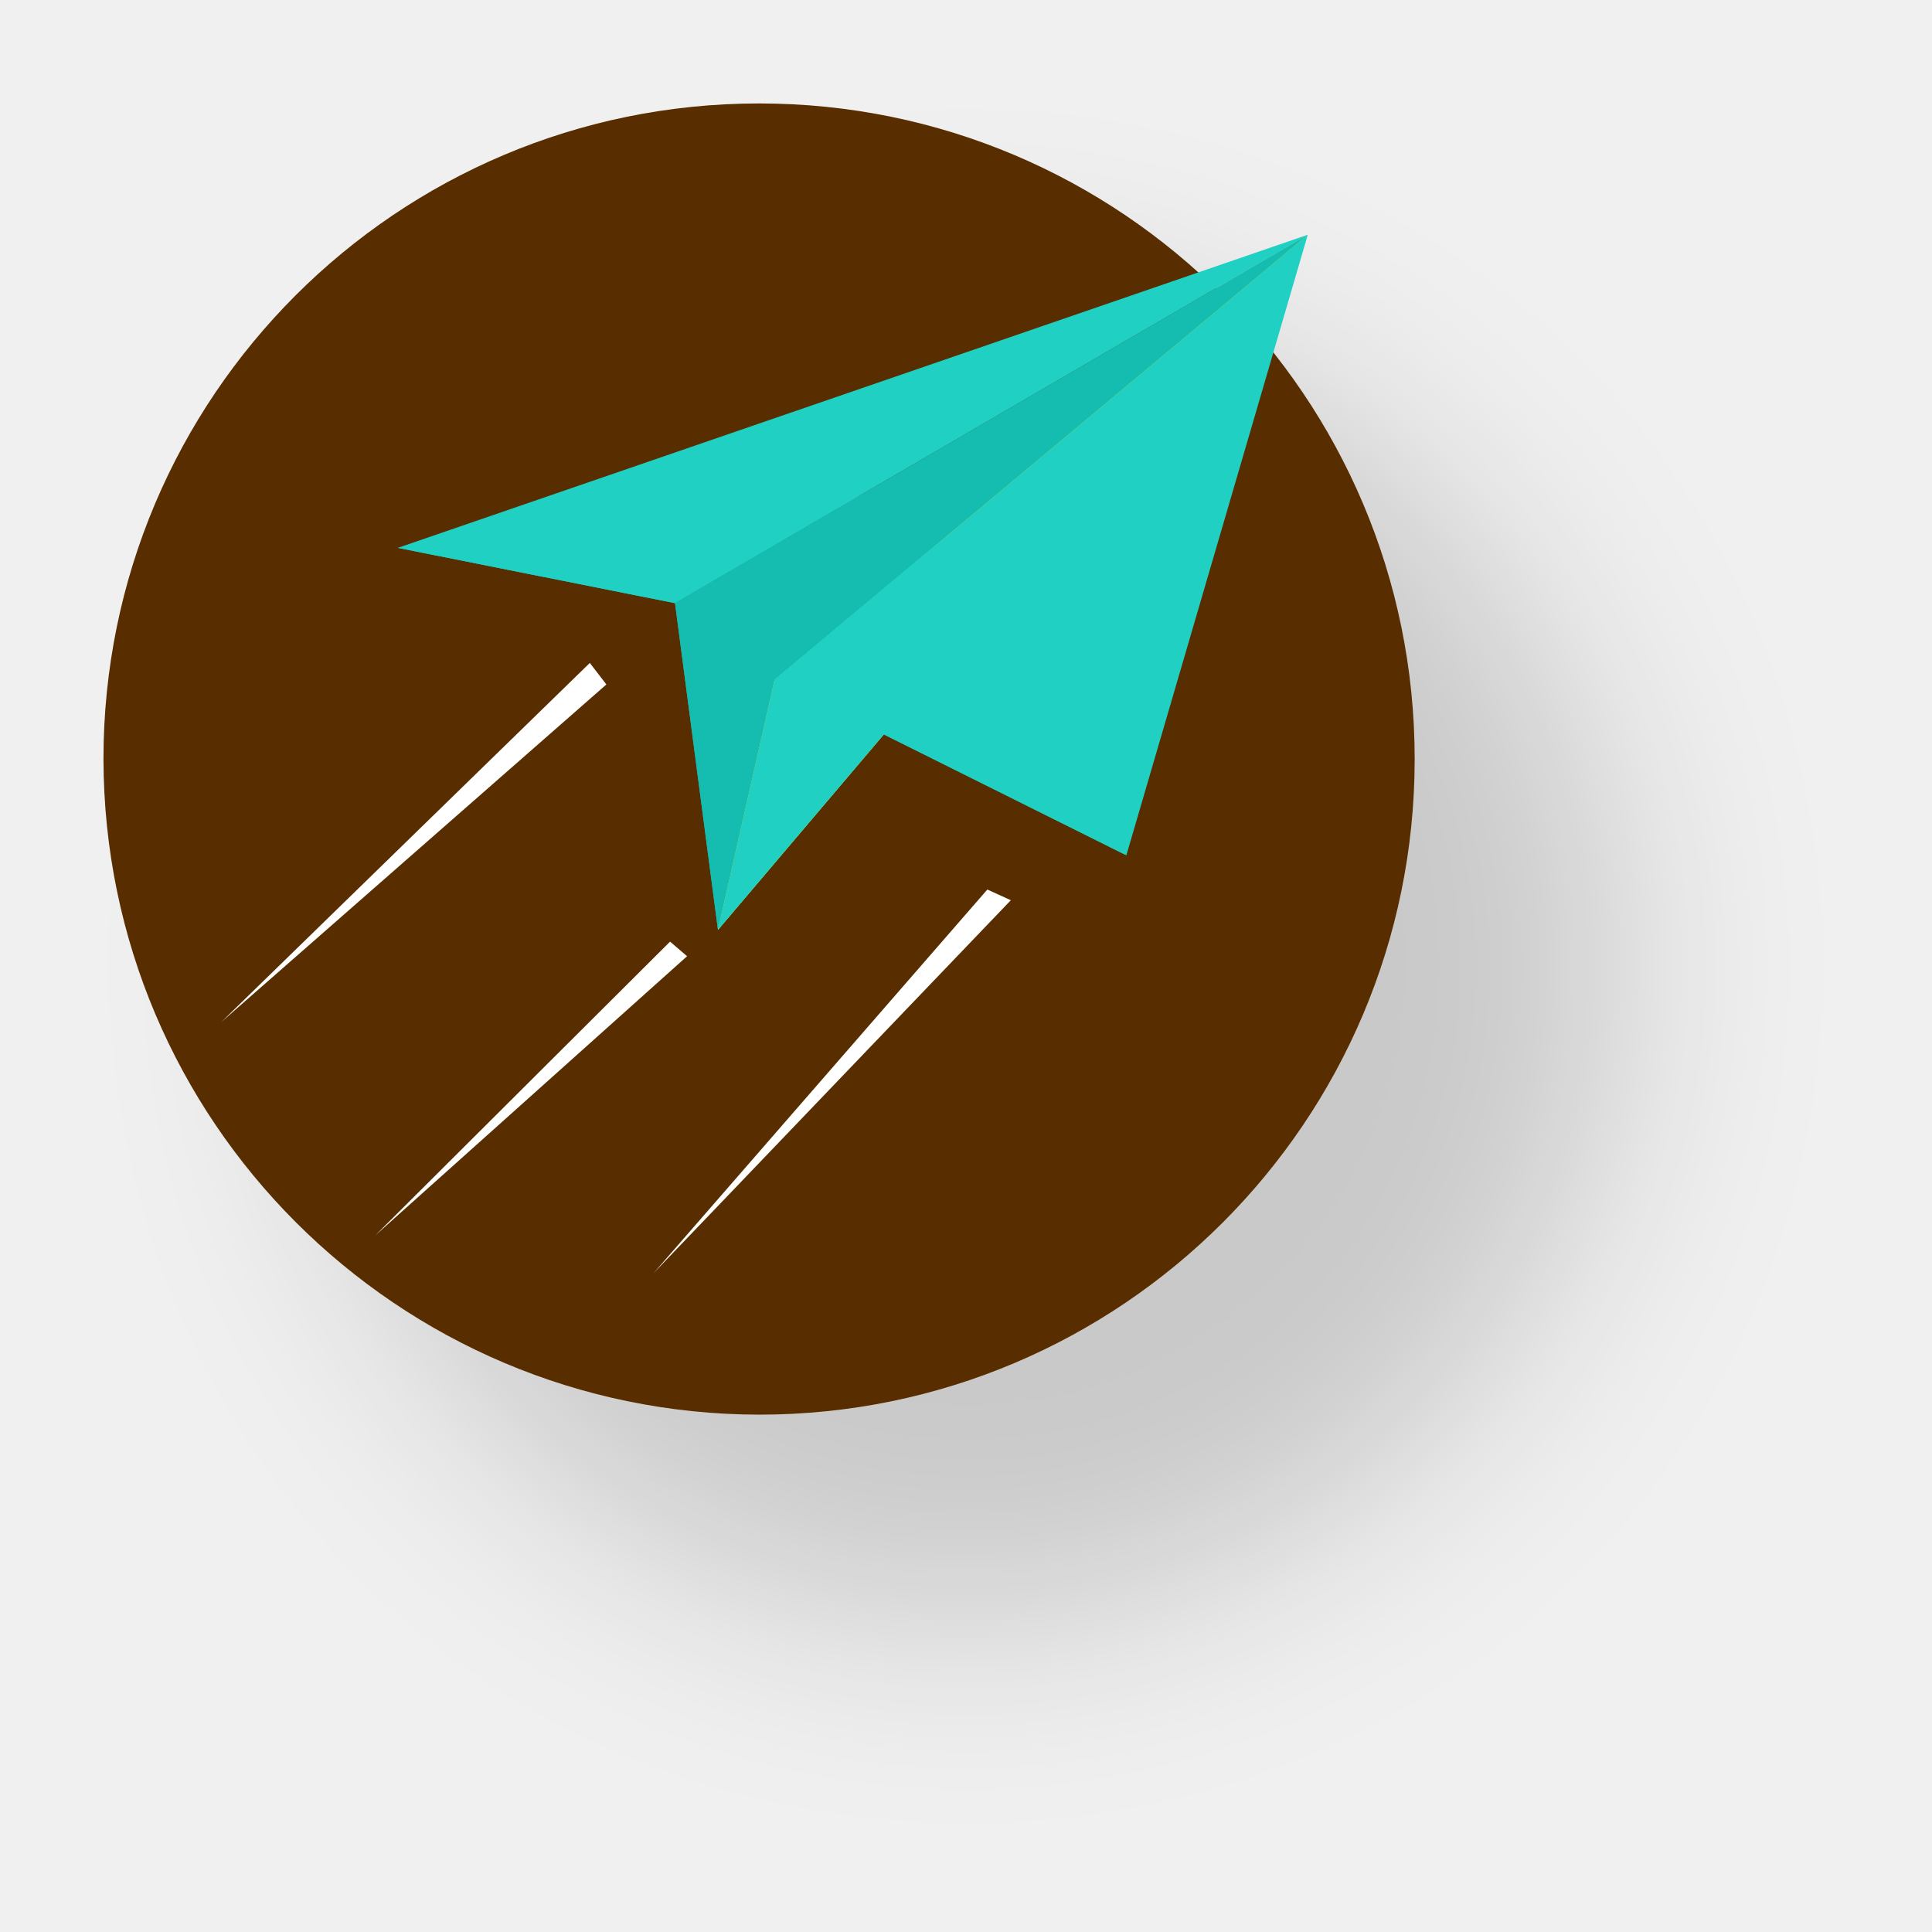
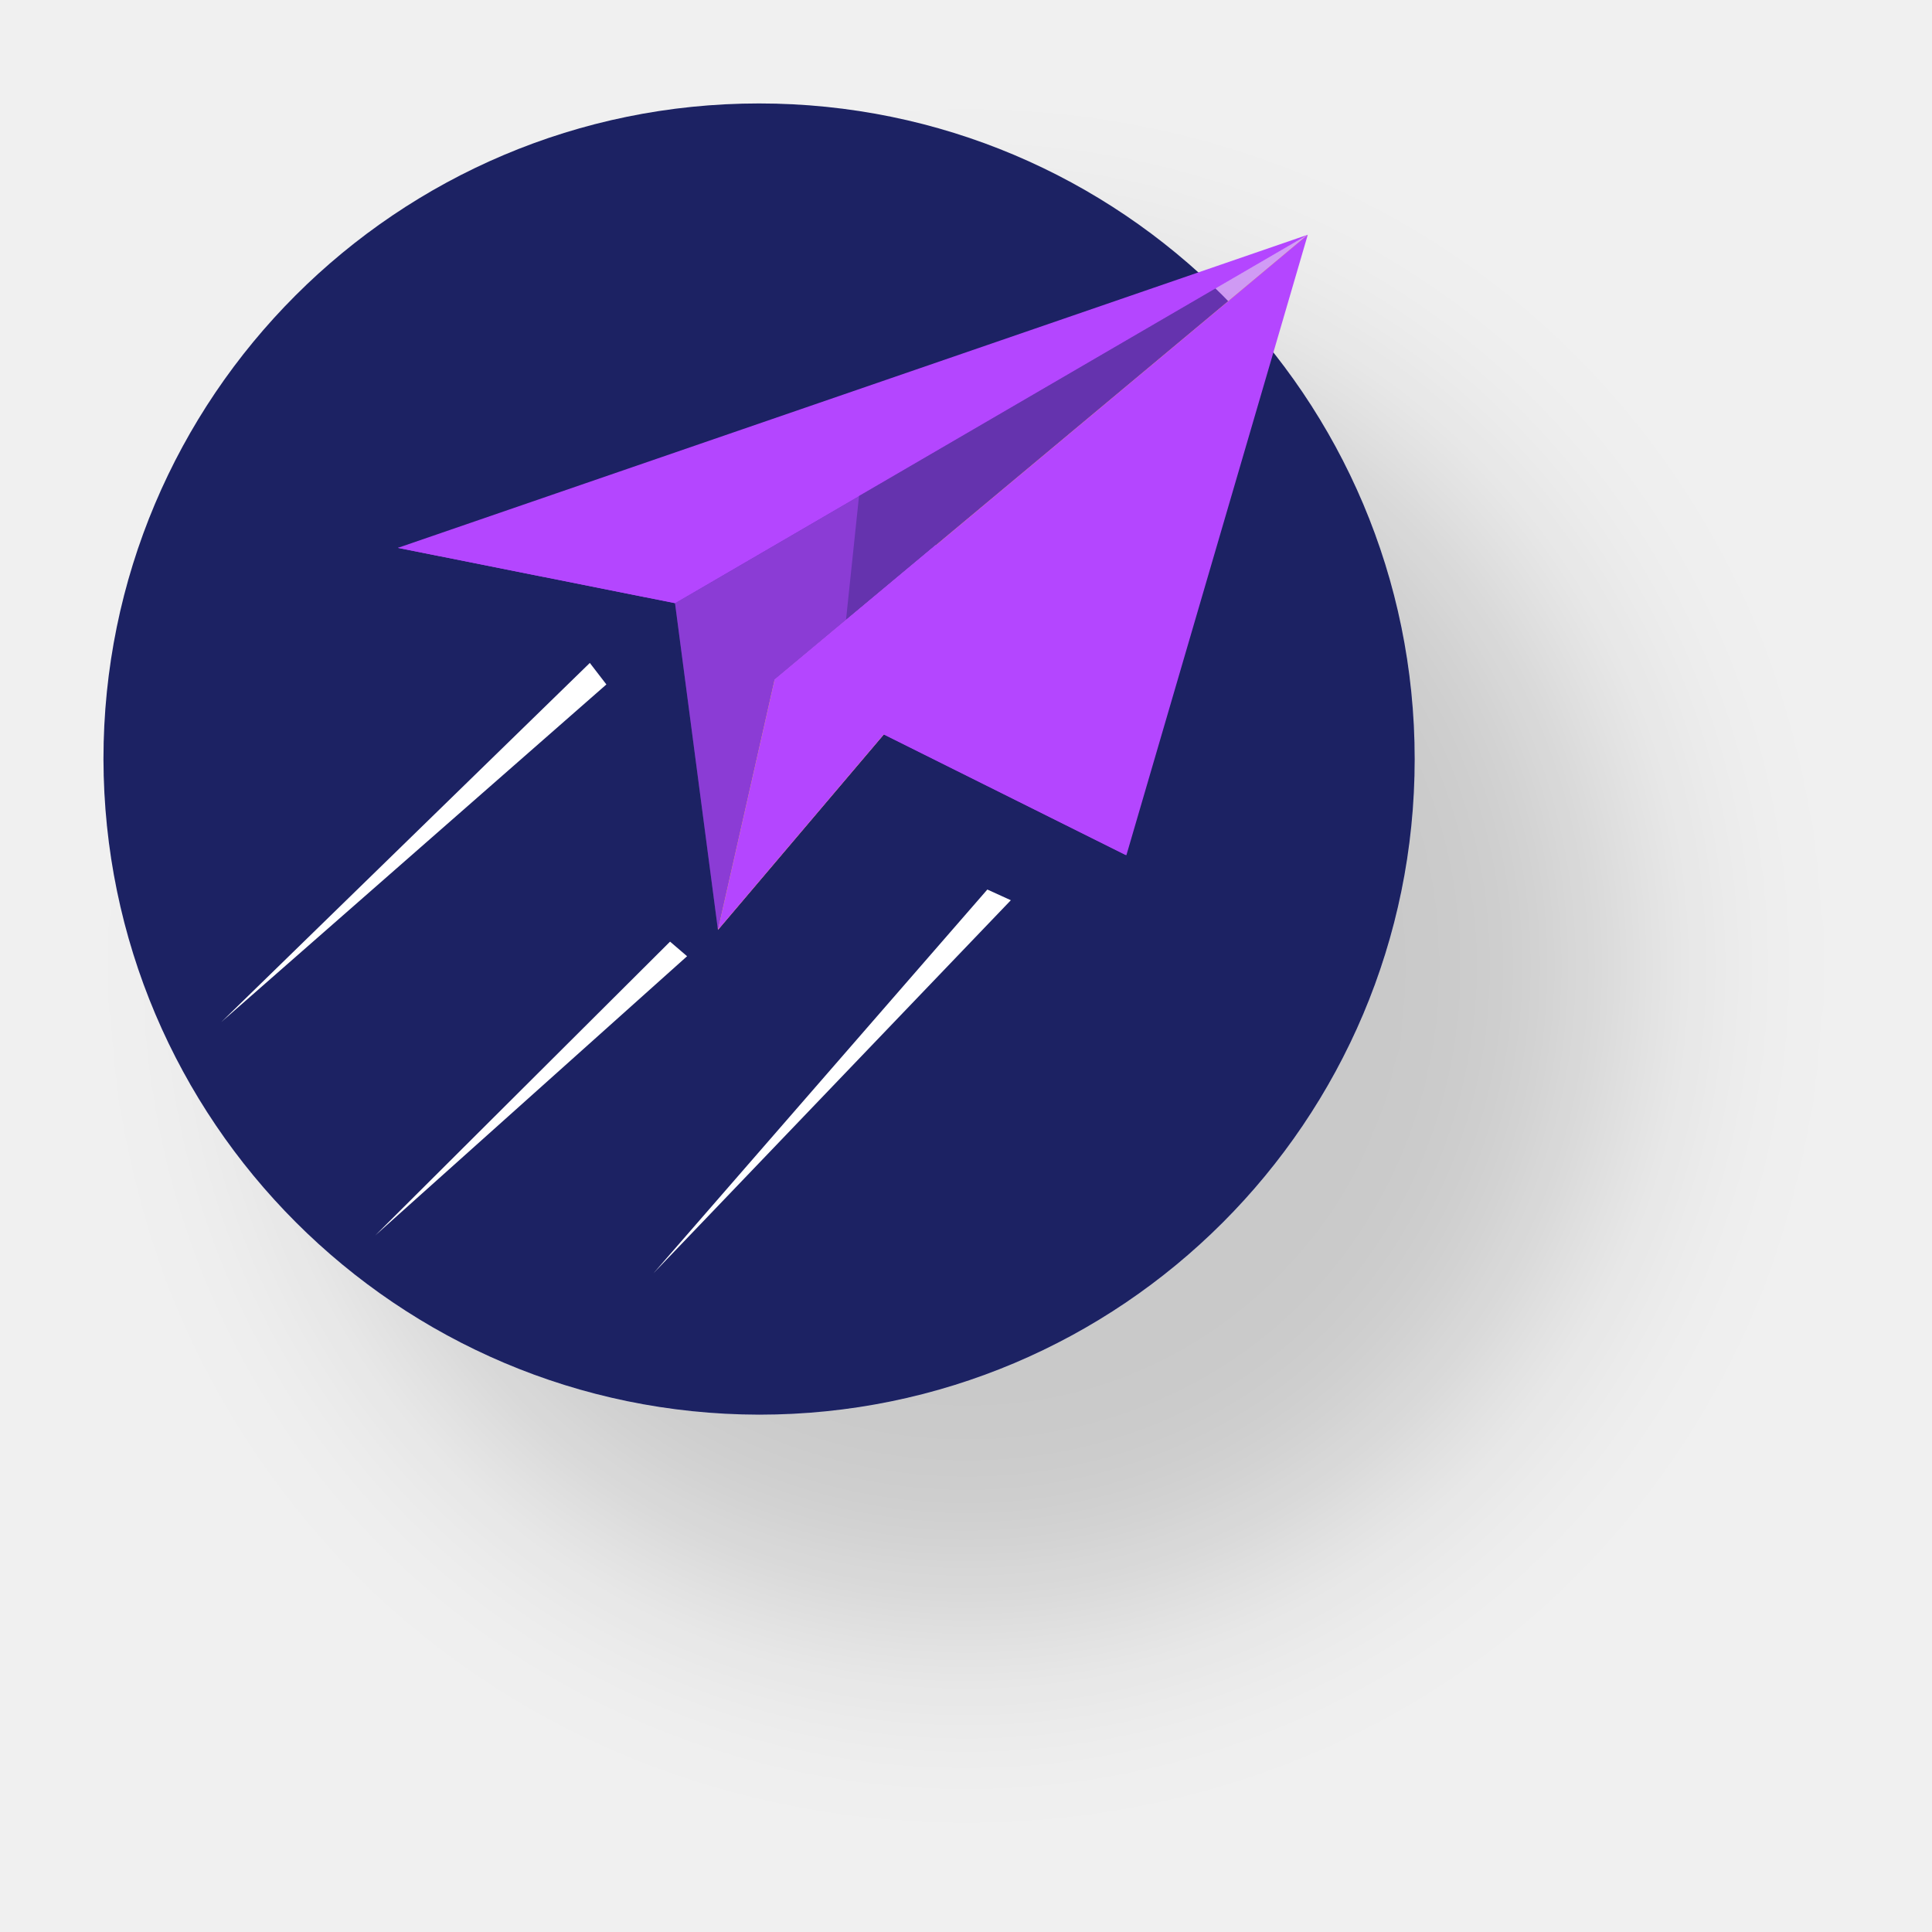
- <svg xmlns="http://www.w3.org/2000/svg" width="93.363" height="93.363" viewBox="0 0 93.363 93.363">
+ <svg xmlns="http://www.w3.org/2000/svg" width="93.363px" height="93.363px" viewBox="0 0 93.363 93.363" transform="rotate(0) scale(1, 1)">
  <defs>
    <filter id="Path_2858" x="0" y="0" width="93.363" height="93.363" filterUnits="userSpaceOnUse">
      <feOffset dx="10" dy="10" input="SourceAlpha" />
      <feGaussianBlur stdDeviation="5" result="blur" />
      <feFlood flood-opacity="0.161" />
      <feComposite operator="in" in2="blur" />
      <feComposite in="SourceGraphic" />
    </filter>
  </defs>
  <g id="send" transform="translate(5 5)">
    <g transform="matrix(1, 0, 0, 1, -5, -5)" filter="url(#Path_2858)">
-       <path id="Path_2858-2" data-name="Path 2858" d="M31.682,63.363A31.682,31.682,0,1,0,0,31.682,31.743,31.743,0,0,0,31.682,63.363Z" transform="translate(5 5)" fill="#582f00" />
+       <path id="Path_2858-2" d="M31.682,63.363A31.682,31.682,0,1,0,0,31.682,31.743,31.743,0,0,0,31.682,63.363Z" transform="translate(5 5)" fill="#1a2363" />
    </g>
-     <path id="Path_2859" data-name="Path 2859" d="M158.926,51.26,114.955,66.391l13.394,2.672,30.577-17.8Z" transform="translate(-100.729 -44.916)" fill="#20d0c2" />
-     <path id="Path_2860" data-name="Path 2860" d="M114.955,155.794l13.394,2.672,8.889-5.175Z" transform="translate(-100.729 -134.319)" fill="#20d0c2" />
-     <path id="Path_2861" data-name="Path 2861" d="M223.183,69.062l2.075,15.789,28.5-33.591Z" transform="translate(-195.563 -44.916)" fill="#15bdb1" />
-     <path id="Path_2862" data-name="Path 2862" d="M223.183,158.464l2.075,15.789L238,159.239l-2.2-3.583-4.356,3.637.631-6h0l-8.889,5.175Z" transform="translate(-195.563 -134.318)" fill="#15bdb1" />
-     <path id="Path_2863" data-name="Path 2863" d="M268.453,51.26,242.686,72.77l-2.735,12.081Z" transform="translate(-210.255 -44.916)" fill="#fecd0d" />
-     <path id="Path_2864" data-name="Path 2864" d="M246.134,176.059l-3.449,2.879-2.735,12.081,12.739-15.013-2.2-3.583-4.356,3.637h0Z" transform="translate(-210.255 -151.084)" fill="#20d0c2" />
-     <path id="Path_2865" data-name="Path 2865" d="M279.052,81.242l8.765-29.982L262.05,72.77l17,8.472Z" transform="translate(-229.619 -44.916)" fill="#20d0c2" />
-     <path id="Path_2866" data-name="Path 2866" d="M265.341,176.059l-3.448,2.879,17,8.472-9.2-14.987-4.357,3.637h0Z" transform="translate(-229.482 -151.084)" fill="#20d0c2" />
-     <path id="Path_2867" data-name="Path 2867" d="M46.1,235.806l17.8-17.346L64.7,219.5Zm20.882,12.141h0l16.128-18.537,1.135.517Zm-13.454-1.819h0L68.6,232.633l-.823-.705Z" transform="translate(-40.397 -191.424)" fill="#fff" />
+     <path id="Path_2859" d="M158.926,51.26,114.955,66.391l13.394,2.672,30.577-17.8Z" transform="translate(-100.729 -44.916)" fill="#b446ff" />
+     <path id="Path_2860" d="M114.955,155.794l13.394,2.672,8.889-5.175Z" transform="translate(-100.729 -134.319)" fill="#b446ff" />
+     <path id="Path_2861" d="M223.183,69.062l2.075,15.789,28.5-33.591Z" transform="translate(-195.563 -44.916)" fill="#b446ff7a" />
+     <path id="Path_2862" d="M223.183,158.464l2.075,15.789L238,159.239l-2.2-3.583-4.356,3.637.631-6h0l-8.889,5.175Z" transform="translate(-195.563 -134.318)" fill="#b446ff7a" />
+     <path id="Path_2863" d="M268.453,51.26,242.686,72.77l-2.735,12.081Z" transform="translate(-210.255 -44.916)" fill="#fecd0d" />
+     <path id="Path_2864" d="M246.134,176.059l-3.449,2.879-2.735,12.081,12.739-15.013-2.2-3.583-4.356,3.637h0Z" transform="translate(-210.255 -151.084)" fill="#b446ff" />
+     <path id="Path_2865" d="M279.052,81.242l8.765-29.982L262.05,72.77l17,8.472Z" transform="translate(-229.619 -44.916)" fill="#b446ff" />
+     <path id="Path_2866" d="M265.341,176.059l-3.448,2.879,17,8.472-9.2-14.987-4.357,3.637h0Z" transform="translate(-229.482 -151.084)" fill="#b446ff" />
+     <path id="Path_2867" d="M46.1,235.806l17.8-17.346L64.7,219.5Zm20.882,12.141h0l16.128-18.537,1.135.517Zm-13.454-1.819h0L68.6,232.633l-.823-.705Z" transform="translate(-40.397 -191.424)" fill="#ffffff" />
  </g>
</svg>
